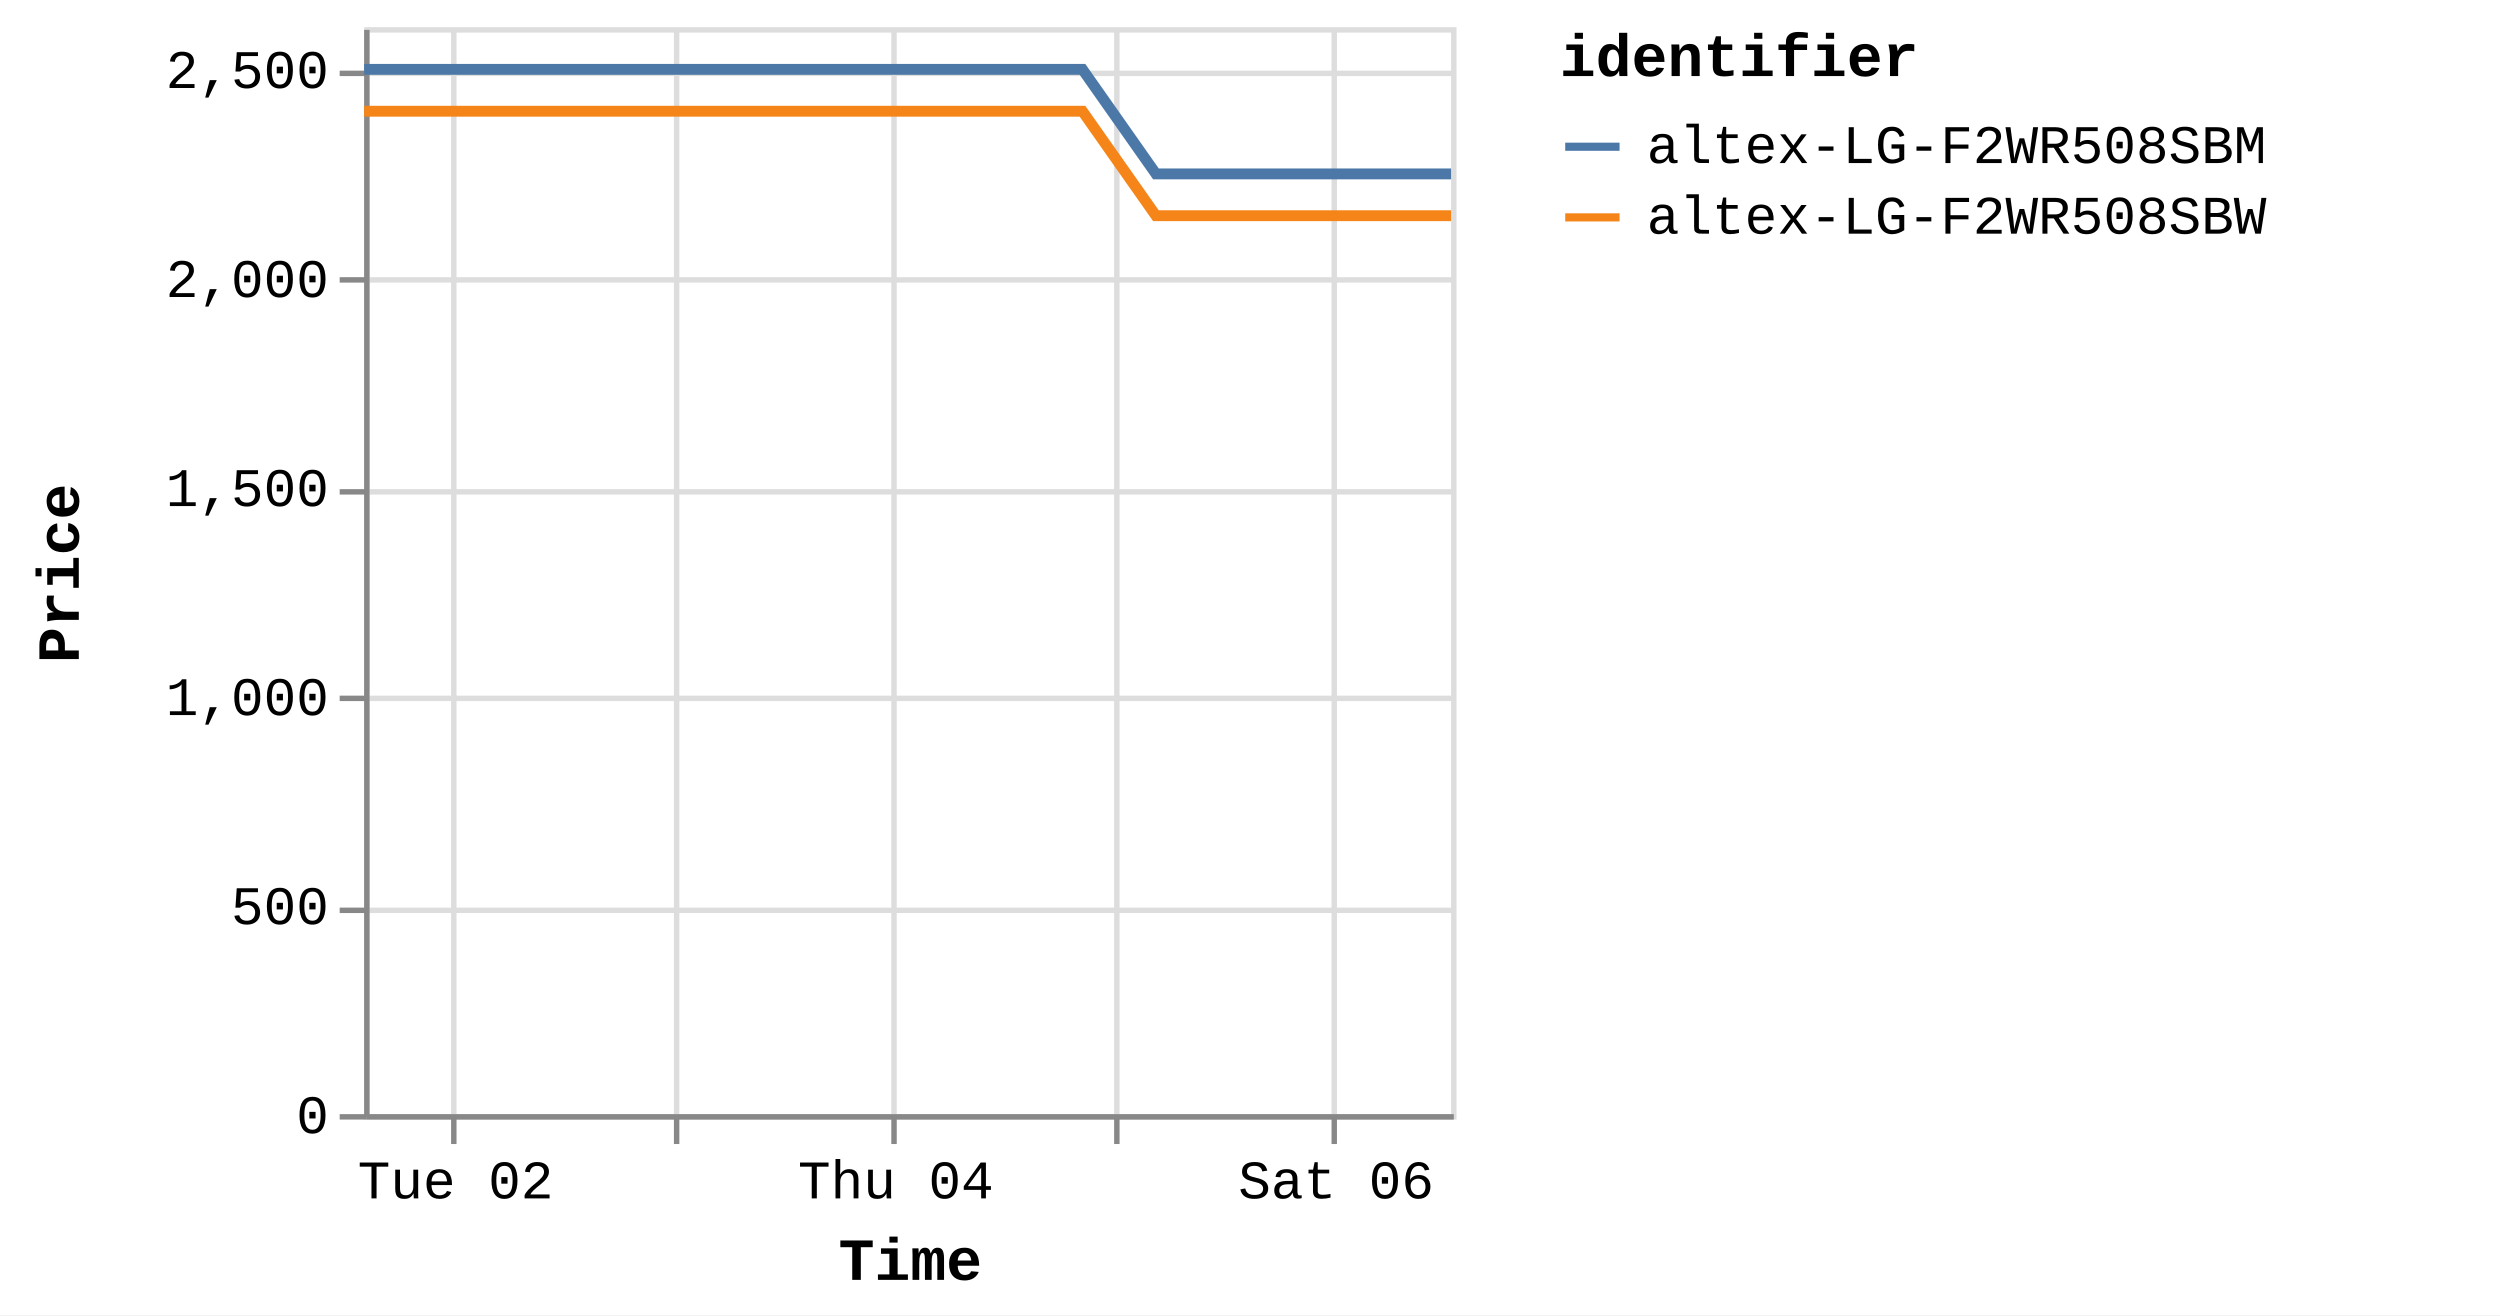
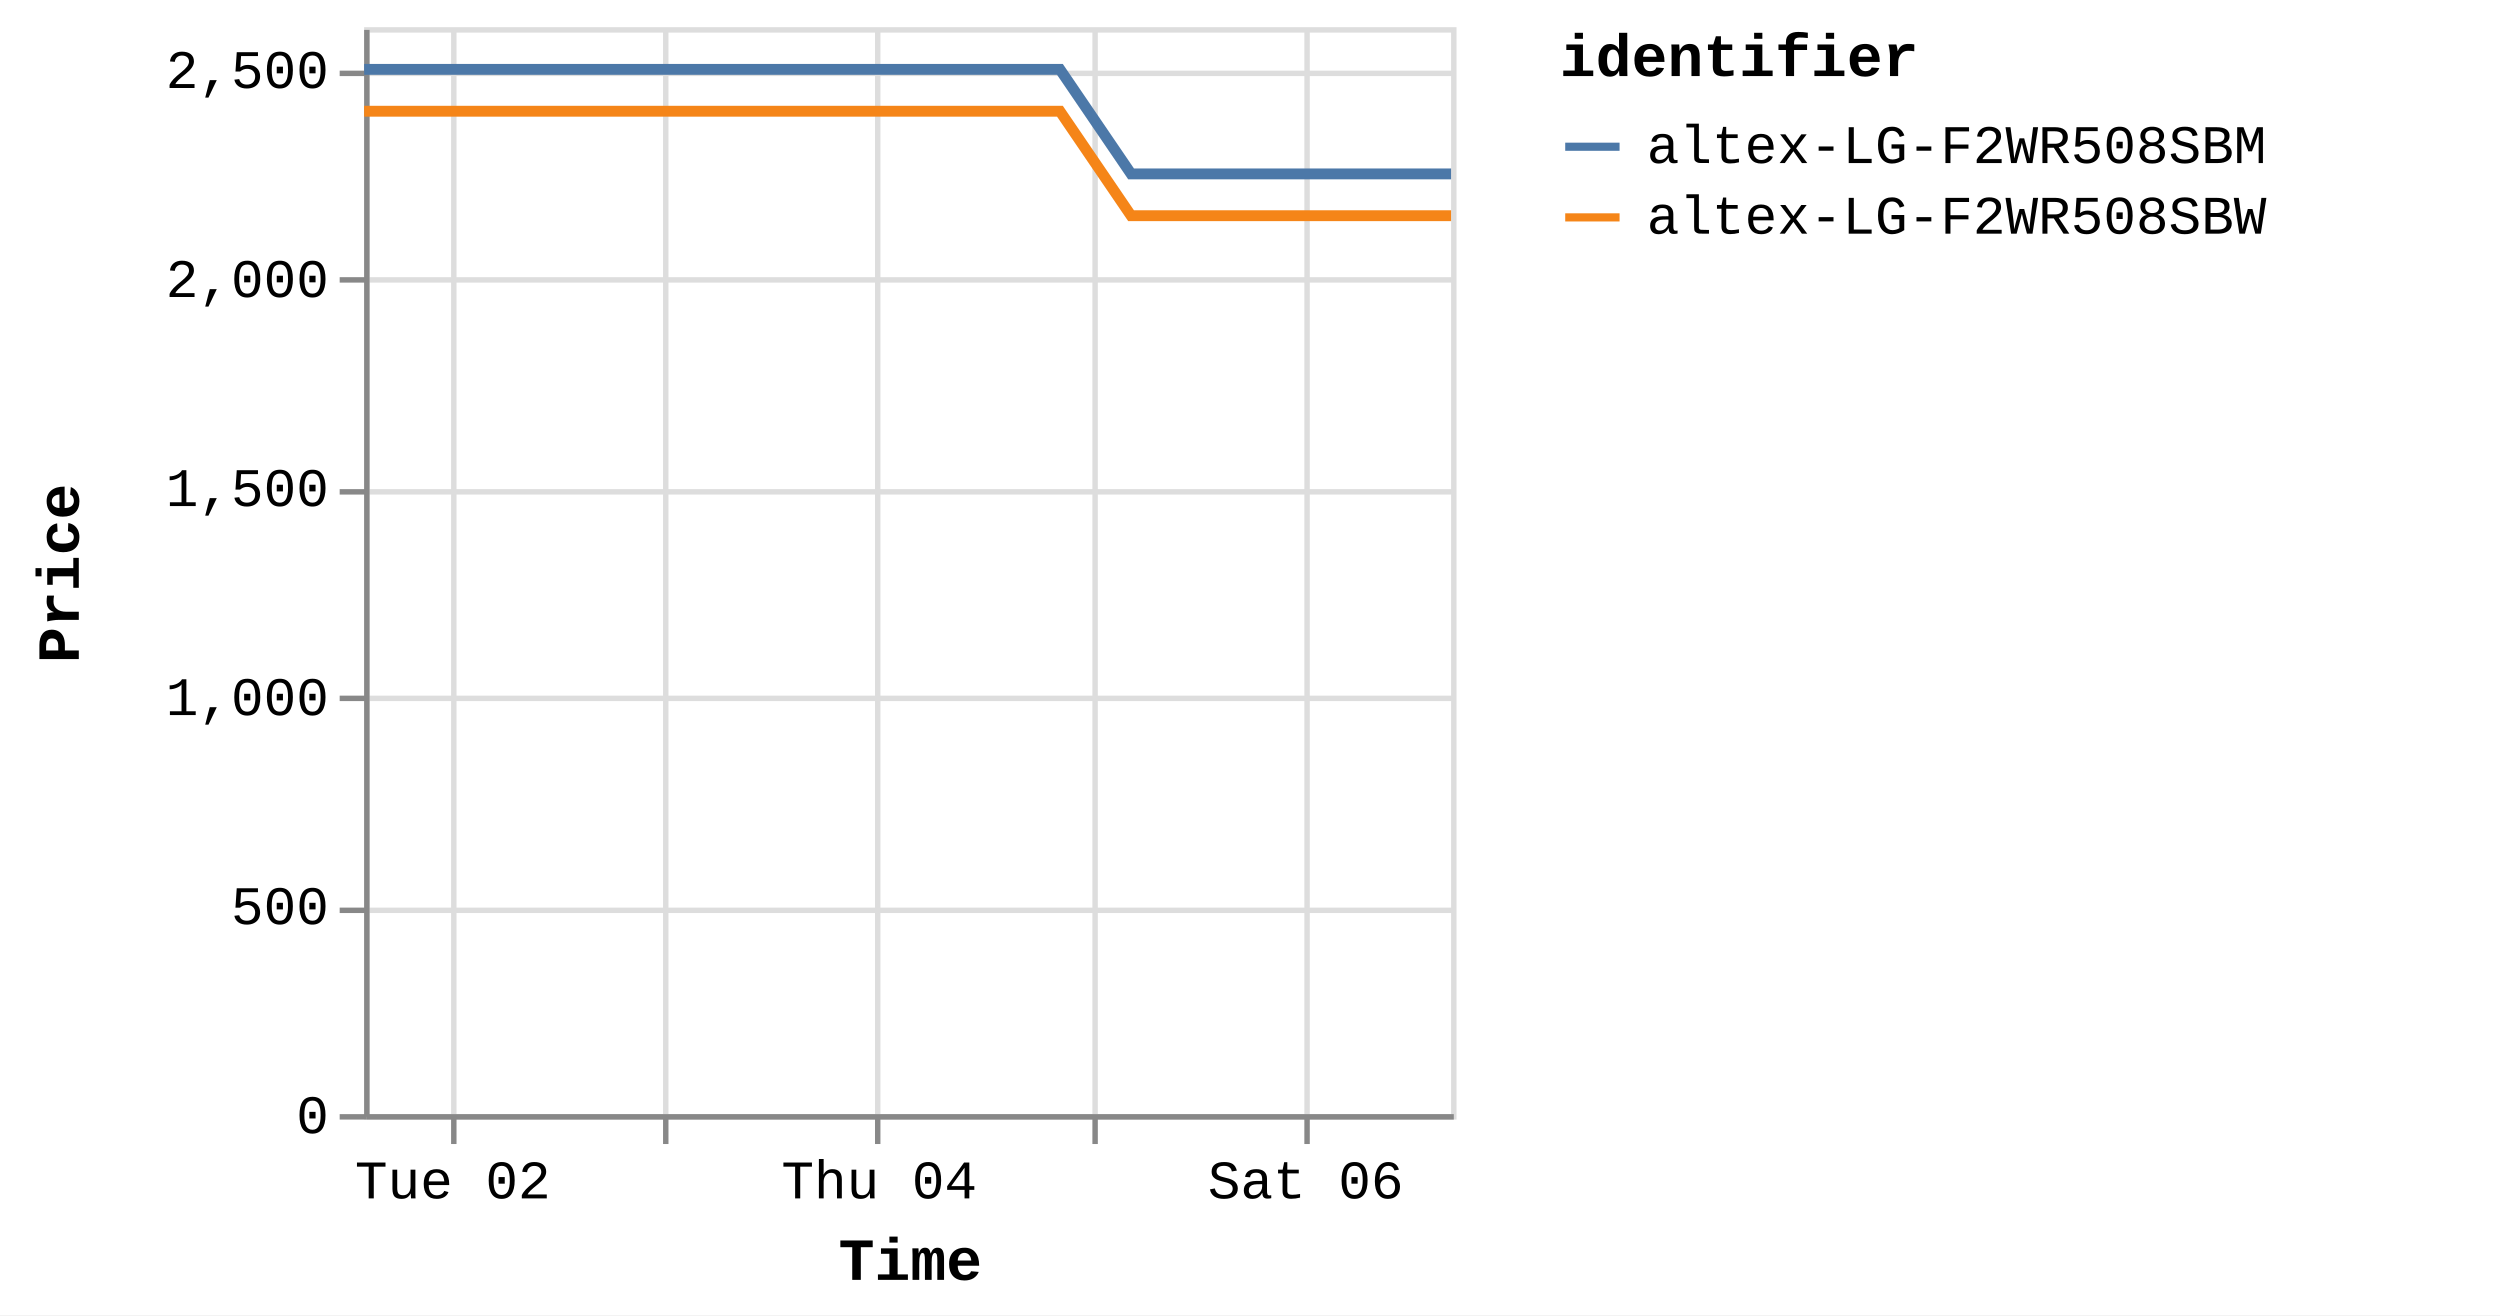
<svg xmlns="http://www.w3.org/2000/svg" version="1.1" class="marks" width="460" height="242" viewBox="0 0 460 242">
  <rect width="460" height="242" fill="white" />
  <g fill="none" stroke-miterlimit="10" transform="translate(67,5)">
    <g class="mark-group role-frame root" role="graphics-object" aria-roledescription="group mark container">
      <g transform="translate(0,0)">
        <path class="background" aria-hidden="true" d="M0.5,0.5h200v200h-200Z" stroke="#ddd" />
        <g>
          <g class="mark-group role-axis" aria-hidden="true">
            <g transform="translate(0.5,200.5)">
              <path class="background" aria-hidden="true" d="M0,0h0v0h0Z" pointer-events="none" />
              <g>
                <g class="mark-rule role-axis-grid" pointer-events="none">
                  <line transform="translate(16,-200)" x2="0" y2="200" stroke="#ddd" stroke-width="1" opacity="1" />
-                   <line transform="translate(57,-200)" x2="0" y2="200" stroke="#ddd" stroke-width="1" opacity="1" />
-                   <line transform="translate(97,-200)" x2="0" y2="200" stroke="#ddd" stroke-width="1" opacity="1" />
-                   <line transform="translate(138,-200)" x2="0" y2="200" stroke="#ddd" stroke-width="1" opacity="1" />
-                   <line transform="translate(178,-200)" x2="0" y2="200" stroke="#ddd" stroke-width="1" opacity="1" />
+                   <line transform="translate(55,-200)" x2="0" y2="200" stroke="#ddd" stroke-width="1" opacity="1" />
+                   <line transform="translate(94,-200)" x2="0" y2="200" stroke="#ddd" stroke-width="1" opacity="1" />
+                   <line transform="translate(134,-200)" x2="0" y2="200" stroke="#ddd" stroke-width="1" opacity="1" />
+                   <line transform="translate(173,-200)" x2="0" y2="200" stroke="#ddd" stroke-width="1" opacity="1" />
                </g>
              </g>
              <path class="foreground" aria-hidden="true" d="" pointer-events="none" display="none" />
            </g>
          </g>
          <g class="mark-group role-axis" aria-hidden="true">
            <g transform="translate(0.5,0.5)">
              <path class="background" aria-hidden="true" d="M0,0h0v0h0Z" pointer-events="none" />
              <g>
                <g class="mark-rule role-axis-grid" pointer-events="none">
                  <line transform="translate(0,200)" x2="200" y2="0" stroke="#ddd" stroke-width="1" opacity="1" />
                  <line transform="translate(0,162)" x2="200" y2="0" stroke="#ddd" stroke-width="1" opacity="1" />
                  <line transform="translate(0,123)" x2="200" y2="0" stroke="#ddd" stroke-width="1" opacity="1" />
                  <line transform="translate(0,85)" x2="200" y2="0" stroke="#ddd" stroke-width="1" opacity="1" />
                  <line transform="translate(0,46)" x2="200" y2="0" stroke="#ddd" stroke-width="1" opacity="1" />
                  <line transform="translate(0,8)" x2="200" y2="0" stroke="#ddd" stroke-width="1" opacity="1" />
                </g>
              </g>
              <path class="foreground" aria-hidden="true" d="" pointer-events="none" display="none" />
            </g>
          </g>
-           <g class="mark-group role-axis" role="graphics-symbol" aria-roledescription="axis" aria-label="X-axis titled 'Time' for a time scale with values from Monday, 01 January 2024, 2:19:43 PM to Saturday, 06 January 2024, 12:50:03 PM">
+           <g class="mark-group role-axis" role="graphics-symbol" aria-roledescription="axis" aria-label="X-axis titled 'Time' for a time scale with values from Monday, 01 January 2024, 2:19:43 PM to Saturday, 06 January 2024, 4:40:29 PM">
            <g transform="translate(0.5,200.5)">
              <path class="background" aria-hidden="true" d="M0,0h0v0h0Z" pointer-events="none" />
              <g>
                <g class="mark-rule role-axis-tick" pointer-events="none">
                  <line transform="translate(16,0)" x2="0" y2="5" stroke="#888" stroke-width="1" opacity="1" />
-                   <line transform="translate(57,0)" x2="0" y2="5" stroke="#888" stroke-width="1" opacity="1" />
-                   <line transform="translate(97,0)" x2="0" y2="5" stroke="#888" stroke-width="1" opacity="1" />
-                   <line transform="translate(138,0)" x2="0" y2="5" stroke="#888" stroke-width="1" opacity="1" />
-                   <line transform="translate(178,0)" x2="0" y2="5" stroke="#888" stroke-width="1" opacity="1" />
+                   <line transform="translate(55,0)" x2="0" y2="5" stroke="#888" stroke-width="1" opacity="1" />
+                   <line transform="translate(94,0)" x2="0" y2="5" stroke="#888" stroke-width="1" opacity="1" />
+                   <line transform="translate(134,0)" x2="0" y2="5" stroke="#888" stroke-width="1" opacity="1" />
+                   <line transform="translate(173,0)" x2="0" y2="5" stroke="#888" stroke-width="1" opacity="1" />
                </g>
                <g class="mark-text role-axis-label" pointer-events="none">
-                   <text text-anchor="middle" transform="translate(16.32218,15)" font-family="Liberation Mono" font-size="10px" fill="#000" opacity="1">Tue 02</text>
-                   <text text-anchor="middle" transform="translate(56.82657,15)" font-family="Liberation Mono" font-size="10px" fill="#000" opacity="0">Wed 03</text>
-                   <text text-anchor="middle" transform="translate(97.33096,15)" font-family="Liberation Mono" font-size="10px" fill="#000" opacity="1">Thu 04</text>
-                   <text text-anchor="middle" transform="translate(137.8354,15)" font-family="Liberation Mono" font-size="10px" fill="#000" opacity="0">Fri 05</text>
-                   <text text-anchor="middle" transform="translate(178.3397,15)" font-family="Liberation Mono" font-size="10px" fill="#000" opacity="1">Sat 06</text>
+                   <text text-anchor="middle" transform="translate(15.80983,15)" font-family="Liberation Mono" font-size="10px" fill="#000" opacity="1">Tue 02</text>
+                   <text text-anchor="middle" transform="translate(55.0428,15)" font-family="Liberation Mono" font-size="10px" fill="#000" opacity="0">Wed 03</text>
+                   <text text-anchor="middle" transform="translate(94.27576,15)" font-family="Liberation Mono" font-size="10px" fill="#000" opacity="1">Thu 04</text>
+                   <text text-anchor="middle" transform="translate(133.5087,15)" font-family="Liberation Mono" font-size="10px" fill="#000" opacity="0">Fri 05</text>
+                   <text text-anchor="middle" transform="translate(172.7417,15)" font-family="Liberation Mono" font-size="10px" fill="#000" opacity="1">Sat 06</text>
                </g>
                <g class="mark-rule role-axis-domain" pointer-events="none">
                  <line transform="translate(0,0)" x2="200" y2="0" stroke="#888" stroke-width="1" opacity="1" />
                </g>
                <g class="mark-text role-axis-title" pointer-events="none">
                  <text text-anchor="middle" transform="translate(100,30)" font-family="Liberation Mono" font-size="11px" font-weight="bold" fill="#000" opacity="1">Time</text>
                </g>
              </g>
              <path class="foreground" aria-hidden="true" d="" pointer-events="none" display="none" />
            </g>
          </g>
          <g class="mark-group role-axis" role="graphics-symbol" aria-roledescription="axis" aria-label="Y-axis titled 'Price' for a linear scale with values from 0 to 2,600">
            <g transform="translate(0.5,0.5)">
              <path class="background" aria-hidden="true" d="M0,0h0v0h0Z" pointer-events="none" />
              <g>
                <g class="mark-rule role-axis-tick" pointer-events="none">
                  <line transform="translate(0,200)" x2="-5" y2="0" stroke="#888" stroke-width="1" opacity="1" />
                  <line transform="translate(0,162)" x2="-5" y2="0" stroke="#888" stroke-width="1" opacity="1" />
                  <line transform="translate(0,123)" x2="-5" y2="0" stroke="#888" stroke-width="1" opacity="1" />
                  <line transform="translate(0,85)" x2="-5" y2="0" stroke="#888" stroke-width="1" opacity="1" />
                  <line transform="translate(0,46)" x2="-5" y2="0" stroke="#888" stroke-width="1" opacity="1" />
                  <line transform="translate(0,8)" x2="-5" y2="0" stroke="#888" stroke-width="1" opacity="1" />
                </g>
                <g class="mark-text role-axis-label" pointer-events="none">
                  <text text-anchor="end" transform="translate(-7,203)" font-family="Liberation Mono" font-size="10px" fill="#000" opacity="1">0</text>
                  <text text-anchor="end" transform="translate(-7,164.5385)" font-family="Liberation Mono" font-size="10px" fill="#000" opacity="1">500</text>
                  <text text-anchor="end" transform="translate(-7,126.0769)" font-family="Liberation Mono" font-size="10px" fill="#000" opacity="1">1,000</text>
                  <text text-anchor="end" transform="translate(-7,87.61538)" font-family="Liberation Mono" font-size="10px" fill="#000" opacity="1">1,500</text>
                  <text text-anchor="end" transform="translate(-7,49.15385)" font-family="Liberation Mono" font-size="10px" fill="#000" opacity="1">2,000</text>
                  <text text-anchor="end" transform="translate(-7,10.69231)" font-family="Liberation Mono" font-size="10px" fill="#000" opacity="1">2,500</text>
                </g>
                <g class="mark-rule role-axis-domain" pointer-events="none">
                  <line transform="translate(0,200)" x2="0" y2="-200" stroke="#888" stroke-width="1" opacity="1" />
                </g>
                <g class="mark-text role-axis-title" pointer-events="none">
                  <text text-anchor="middle" transform="translate(-51,100) rotate(-90) translate(0,-2)" font-family="Liberation Mono" font-size="11px" font-weight="bold" fill="#000" opacity="1">Price</text>
                </g>
              </g>
              <path class="foreground" aria-hidden="true" d="" pointer-events="none" display="none" />
            </g>
          </g>
          <g class="mark-group role-scope pathgroup" role="graphics-object" aria-roledescription="group mark container">
            <g transform="translate(0,0)">
              <path class="background" aria-hidden="true" d="M0,0h200v200h-200Z" />
              <g>
                <g class="mark-line role-mark marks" role="graphics-object" aria-roledescription="line mark container">
-                   <path aria-label="Time: Jan 01, 2024; Price: 2399; identifier: altex-LG-F2WR508SBW" role="graphics-symbol" aria-roledescription="line mark" d="M0,15.462L4.24,15.462L10.655,15.462L24.156,15.462L30.915,15.462L38.01,15.462L44.459,15.462L51.154,15.462L64.663,15.462L71.417,15.462L78.522,15.462L84.975,15.462L91.649,15.462L105.169,15.462L111.929,15.462L119.014,15.462L125.524,15.462L132.171,15.462L145.691,34.692L152.436,34.692L159.524,34.692L166.01,34.692L172.665,34.692L186.184,34.692L192.925,34.692L199.999,34.692" stroke="#f58518" stroke-width="2" />
+                   <path aria-label="Time: Jan 01, 2024; Price: 2399; identifier: altex-LG-F2WR508SBW" role="graphics-symbol" aria-roledescription="line mark" d="M0,15.462L4.107,15.462L10.32,15.462L23.398,15.462L29.944,15.462L36.817,15.462L43.064,15.462L49.548,15.462L62.633,15.462L69.175,15.462L76.057,15.462L82.308,15.462L88.773,15.462L101.868,15.462L108.415,15.462L115.278,15.462L121.583,15.462L128.023,15.462L141.118,34.692L147.651,34.692L154.516,34.692L160.799,34.692L167.245,34.692L180.34,34.692L186.869,34.692L193.721,34.692L199.999,34.692" stroke="#f58518" stroke-width="2" />
                </g>
              </g>
              <path class="foreground" aria-hidden="true" d="" display="none" />
            </g>
            <g transform="translate(0,0)">
              <path class="background" aria-hidden="true" d="M0,0h200v200h-200Z" />
              <g>
                <g class="mark-line role-mark marks" role="graphics-object" aria-roledescription="line mark container">
-                   <path aria-label="Time: Jan 01, 2024; Price: 2499; identifier: altex-LG-F2WR508SBM" role="graphics-symbol" aria-roledescription="line mark" d="M0.003,7.769L4.241,7.769L10.656,7.769L24.158,7.769L30.916,7.769L38.011,7.769L44.461,7.769L51.154,7.769L64.664,7.769L71.42,7.769L78.524,7.769L84.976,7.769L91.652,7.769L105.17,7.769L111.93,7.769L119.016,7.769L125.525,7.769L132.178,7.769L145.694,27L152.437,27L159.526,27L166.011,27L172.666,27L186.186,27L192.926,27L200,27" stroke="#4c78a8" stroke-width="2" />
+                   <path aria-label="Time: Jan 01, 2024; Price: 2499; identifier: altex-LG-F2WR508SBM" role="graphics-symbol" aria-roledescription="line mark" d="M0.003,7.769L4.108,7.769L10.322,7.769L23.4,7.769L29.945,7.769L36.818,7.769L43.065,7.769L49.549,7.769L62.635,7.769L69.178,7.769L76.059,7.769L82.308,7.769L88.775,7.769L101.869,7.769L108.416,7.769L115.28,7.769L121.585,7.769L128.029,7.769L141.121,27L147.652,27L154.518,27L160.8,27L167.246,27L180.341,27L186.87,27L193.722,27L200,27" stroke="#4c78a8" stroke-width="2" />
                </g>
              </g>
              <path class="foreground" aria-hidden="true" d="" display="none" />
            </g>
          </g>
          <g class="mark-group role-legend" role="graphics-symbol" aria-roledescription="legend" aria-label="Symbol legend titled 'identifier' for stroke color with 2 values: altex-LG-F2WR508SBM, altex-LG-F2WR508SBW">
            <g transform="translate(220,0)">
              <path class="background" aria-hidden="true" d="M0,0h168v40h-168Z" pointer-events="none" />
              <g>
                <g class="mark-group role-legend-entry">
                  <g transform="translate(0,16)">
                    <path class="background" aria-hidden="true" d="M0,0h0v0h0Z" pointer-events="none" />
                    <g>
                      <g class="mark-group role-scope" role="graphics-object" aria-roledescription="group mark container">
                        <g transform="translate(0,0)">
                          <path class="background" aria-hidden="true" d="M0,0h168v11h-168Z" pointer-events="none" opacity="1" />
                          <g>
                            <g class="mark-symbol role-legend-symbol" pointer-events="none">
                              <path transform="translate(6,6)" d="M-5,0L5,0" stroke="#4c78a8" stroke-width="1.5" opacity="1" />
                            </g>
                            <g class="mark-text role-legend-label" pointer-events="none">
                              <text text-anchor="start" transform="translate(16,9)" font-family="Liberation Mono" font-size="10px" fill="#000" opacity="1">altex-LG-F2WR508SBM</text>
                            </g>
                          </g>
                          <path class="foreground" aria-hidden="true" d="" pointer-events="none" display="none" />
                        </g>
                        <g transform="translate(0,13)">
                          <path class="background" aria-hidden="true" d="M0,0h168v11h-168Z" pointer-events="none" opacity="1" />
                          <g>
                            <g class="mark-symbol role-legend-symbol" pointer-events="none">
                              <path transform="translate(6,6)" d="M-5,0L5,0" stroke="#f58518" stroke-width="1.5" opacity="1" />
                            </g>
                            <g class="mark-text role-legend-label" pointer-events="none">
                              <text text-anchor="start" transform="translate(16,9)" font-family="Liberation Mono" font-size="10px" fill="#000" opacity="1">altex-LG-F2WR508SBW</text>
                            </g>
                          </g>
                          <path class="foreground" aria-hidden="true" d="" pointer-events="none" display="none" />
                        </g>
                      </g>
                    </g>
                    <path class="foreground" aria-hidden="true" d="" pointer-events="none" display="none" />
                  </g>
                </g>
                <g class="mark-text role-legend-title" pointer-events="none">
                  <text text-anchor="start" transform="translate(0,9)" font-family="Liberation Mono" font-size="11px" font-weight="bold" fill="#000" opacity="1">identifier</text>
                </g>
              </g>
              <path class="foreground" aria-hidden="true" d="" pointer-events="none" display="none" />
            </g>
          </g>
        </g>
        <path class="foreground" aria-hidden="true" d="" display="none" />
      </g>
    </g>
  </g>
</svg>
